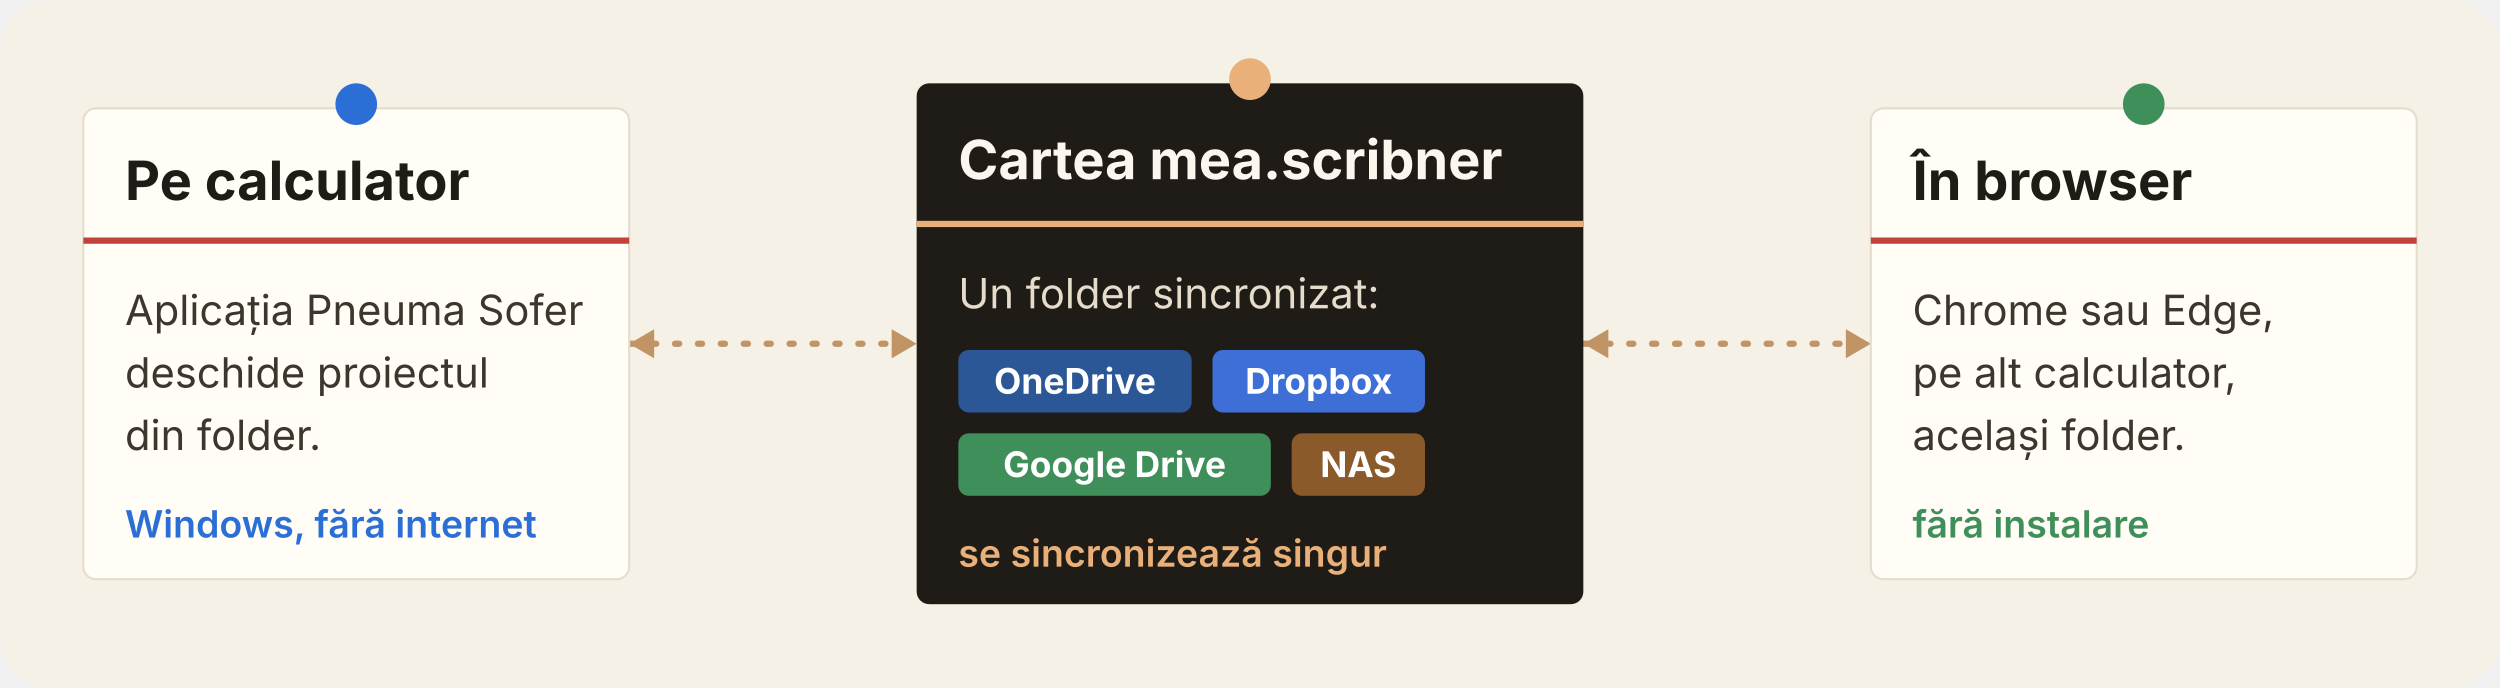
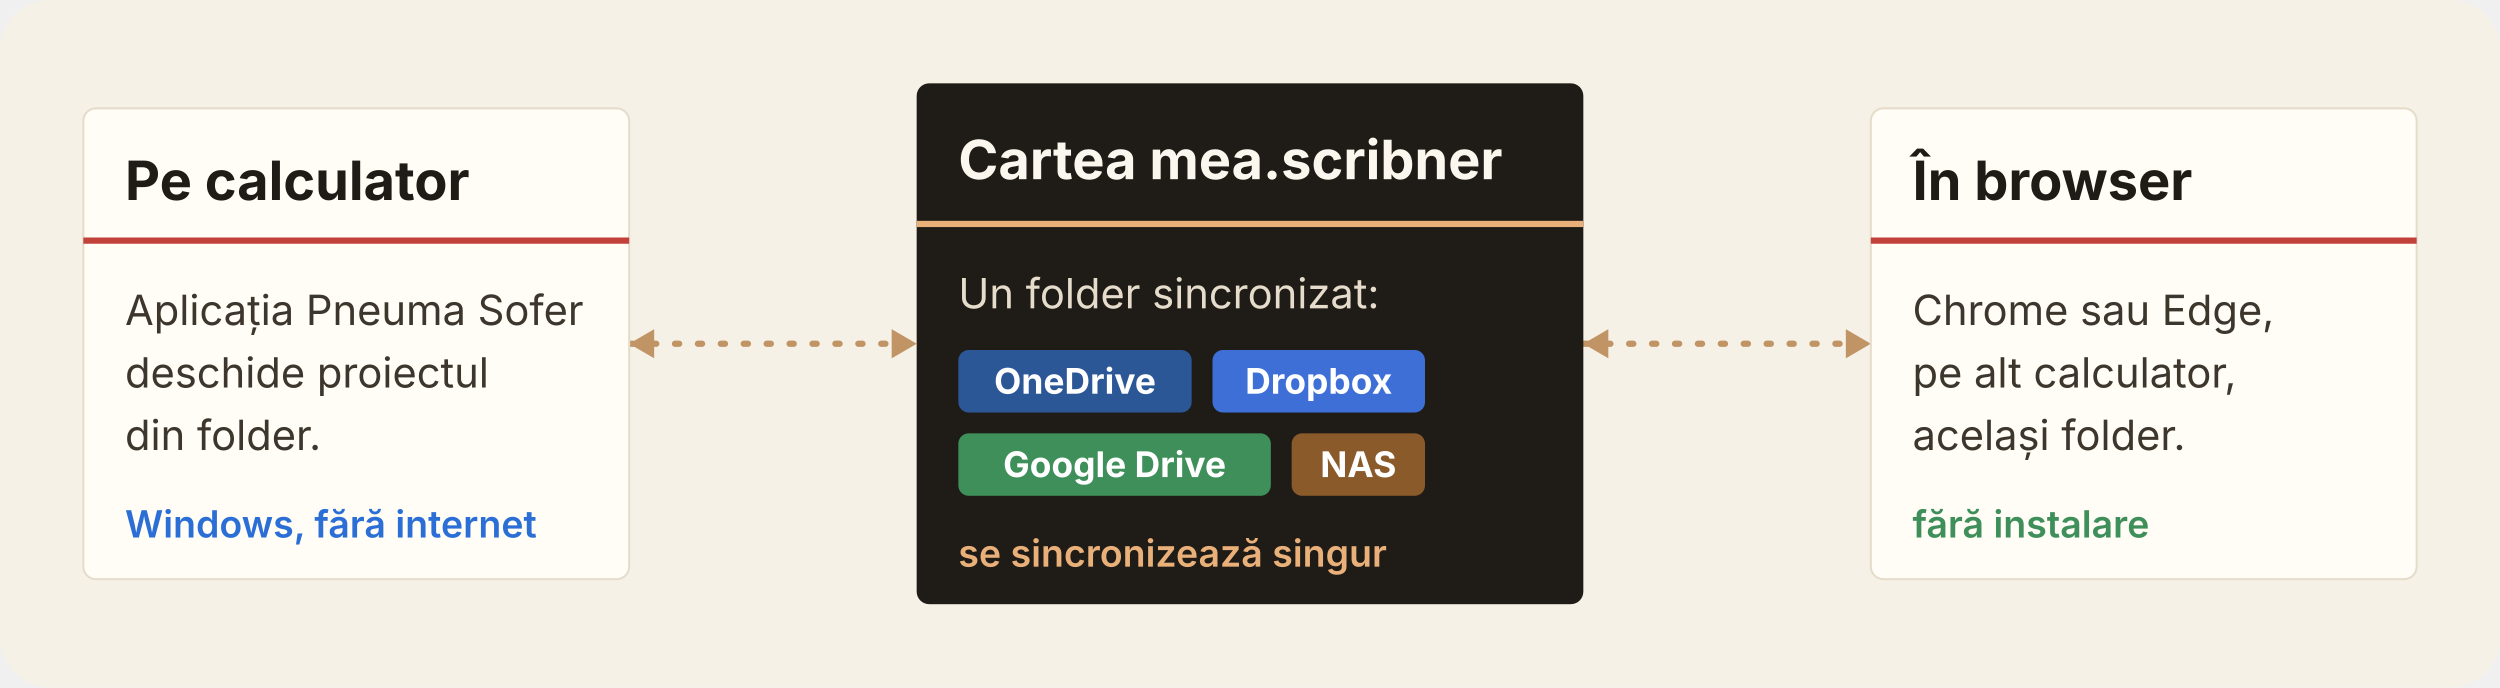
<svg xmlns="http://www.w3.org/2000/svg" width="1200" height="330" viewBox="0 0 1200 330" role="img" aria-labelledby="t d">
  <rect width="1200" height="330" rx="24" fill="#f6f1e6" />
  <g font-family="-apple-system, BlinkMacSystemFont, 'Segoe UI', sans-serif">
    <g fill="none" stroke="#c19466" stroke-width="3" stroke-dasharray="2 9" stroke-linecap="round">
      <path d="M302 165 H440" />
      <path d="M760 165 H898" />
    </g>
    <g fill="#c19466">
      <path d="M440 165 l-12 -7 v14 z" />
      <path d="M302 165 l12 -7 v14 z" />
      <path d="M898 165 l-12 -7 v14 z" />
      <path d="M760 165 l12 -7 v14 z" />
    </g>
    <g transform="translate(40 52)">
      <rect width="262" height="226" rx="6" fill="#fffdf6" stroke="#e5dccb" />
      <rect y="62" width="262" height="3" fill="#c2413a" />
-       <circle cx="131" cy="-2" r="10" fill="#2b6fd6" />
      <text x="20" y="44" font-size="26" font-weight="700" fill="#1f1b16">Pe calculator</text>
      <text x="20" y="104" font-size="20" fill="#3d362d">Aplicația Pneuma Sofer</text>
      <text x="20" y="134" font-size="20" fill="#3d362d">deschide proiectul</text>
      <text x="20" y="164" font-size="20" fill="#3d362d">din folder.</text>
      <text x="20" y="206" font-size="18" fill="#2b6fd6" font-weight="600">Windows, fără internet</text>
    </g>
    <g transform="translate(440 40)">
      <rect width="320" height="250" rx="6" fill="#1f1b16" />
      <rect y="66" width="320" height="3" fill="#e9b07a" />
-       <circle cx="160" cy="-2" r="10" fill="#e9b07a" />
      <text x="20" y="46" font-size="26" font-weight="700" fill="#fbf7ef">Cartea mea.scribner</text>
      <text x="20" y="108" font-size="20" fill="#e6dccb">Un folder sincronizat:</text>
      <g font-size="17" font-weight="700" fill="#fff">
        <rect x="20" y="128" width="112" height="30" rx="5" fill="#2b5797" />
        <text x="76" y="149" text-anchor="middle">OneDrive</text>
        <rect x="142" y="128" width="102" height="30" rx="5" fill="#3d6fd6" />
        <text x="193" y="149" text-anchor="middle">Dropbox</text>
        <rect x="20" y="168" width="150" height="30" rx="5" fill="#3f8f5a" />
        <text x="95" y="189" text-anchor="middle">Google Drive</text>
        <rect x="180" y="168" width="64" height="30" rx="5" fill="#8a5a2b" />
        <text x="212" y="189" text-anchor="middle">NAS</text>
      </g>
      <text x="20" y="232" font-size="18" fill="#e9b07a" font-weight="600">se sincronizează singur</text>
    </g>
    <g transform="translate(898 52)">
      <rect width="262" height="226" rx="6" fill="#fffdf6" stroke="#e5dccb" />
      <rect y="62" width="262" height="3" fill="#c2413a" />
-       <circle cx="131" cy="-2" r="10" fill="#3f8f5a" />
      <text x="20" y="44" font-size="26" font-weight="700" fill="#1f1b16">În browser</text>
      <text x="20" y="104" font-size="20" fill="#3d362d">Chrome sau Edge,</text>
      <text x="20" y="134" font-size="20" fill="#3d362d">pe alt calculator,</text>
      <text x="20" y="164" font-size="20" fill="#3d362d">același folder.</text>
      <text x="20" y="206" font-size="18" fill="#3f8f5a" font-weight="600">fără instalare</text>
    </g>
  </g>
</svg>
